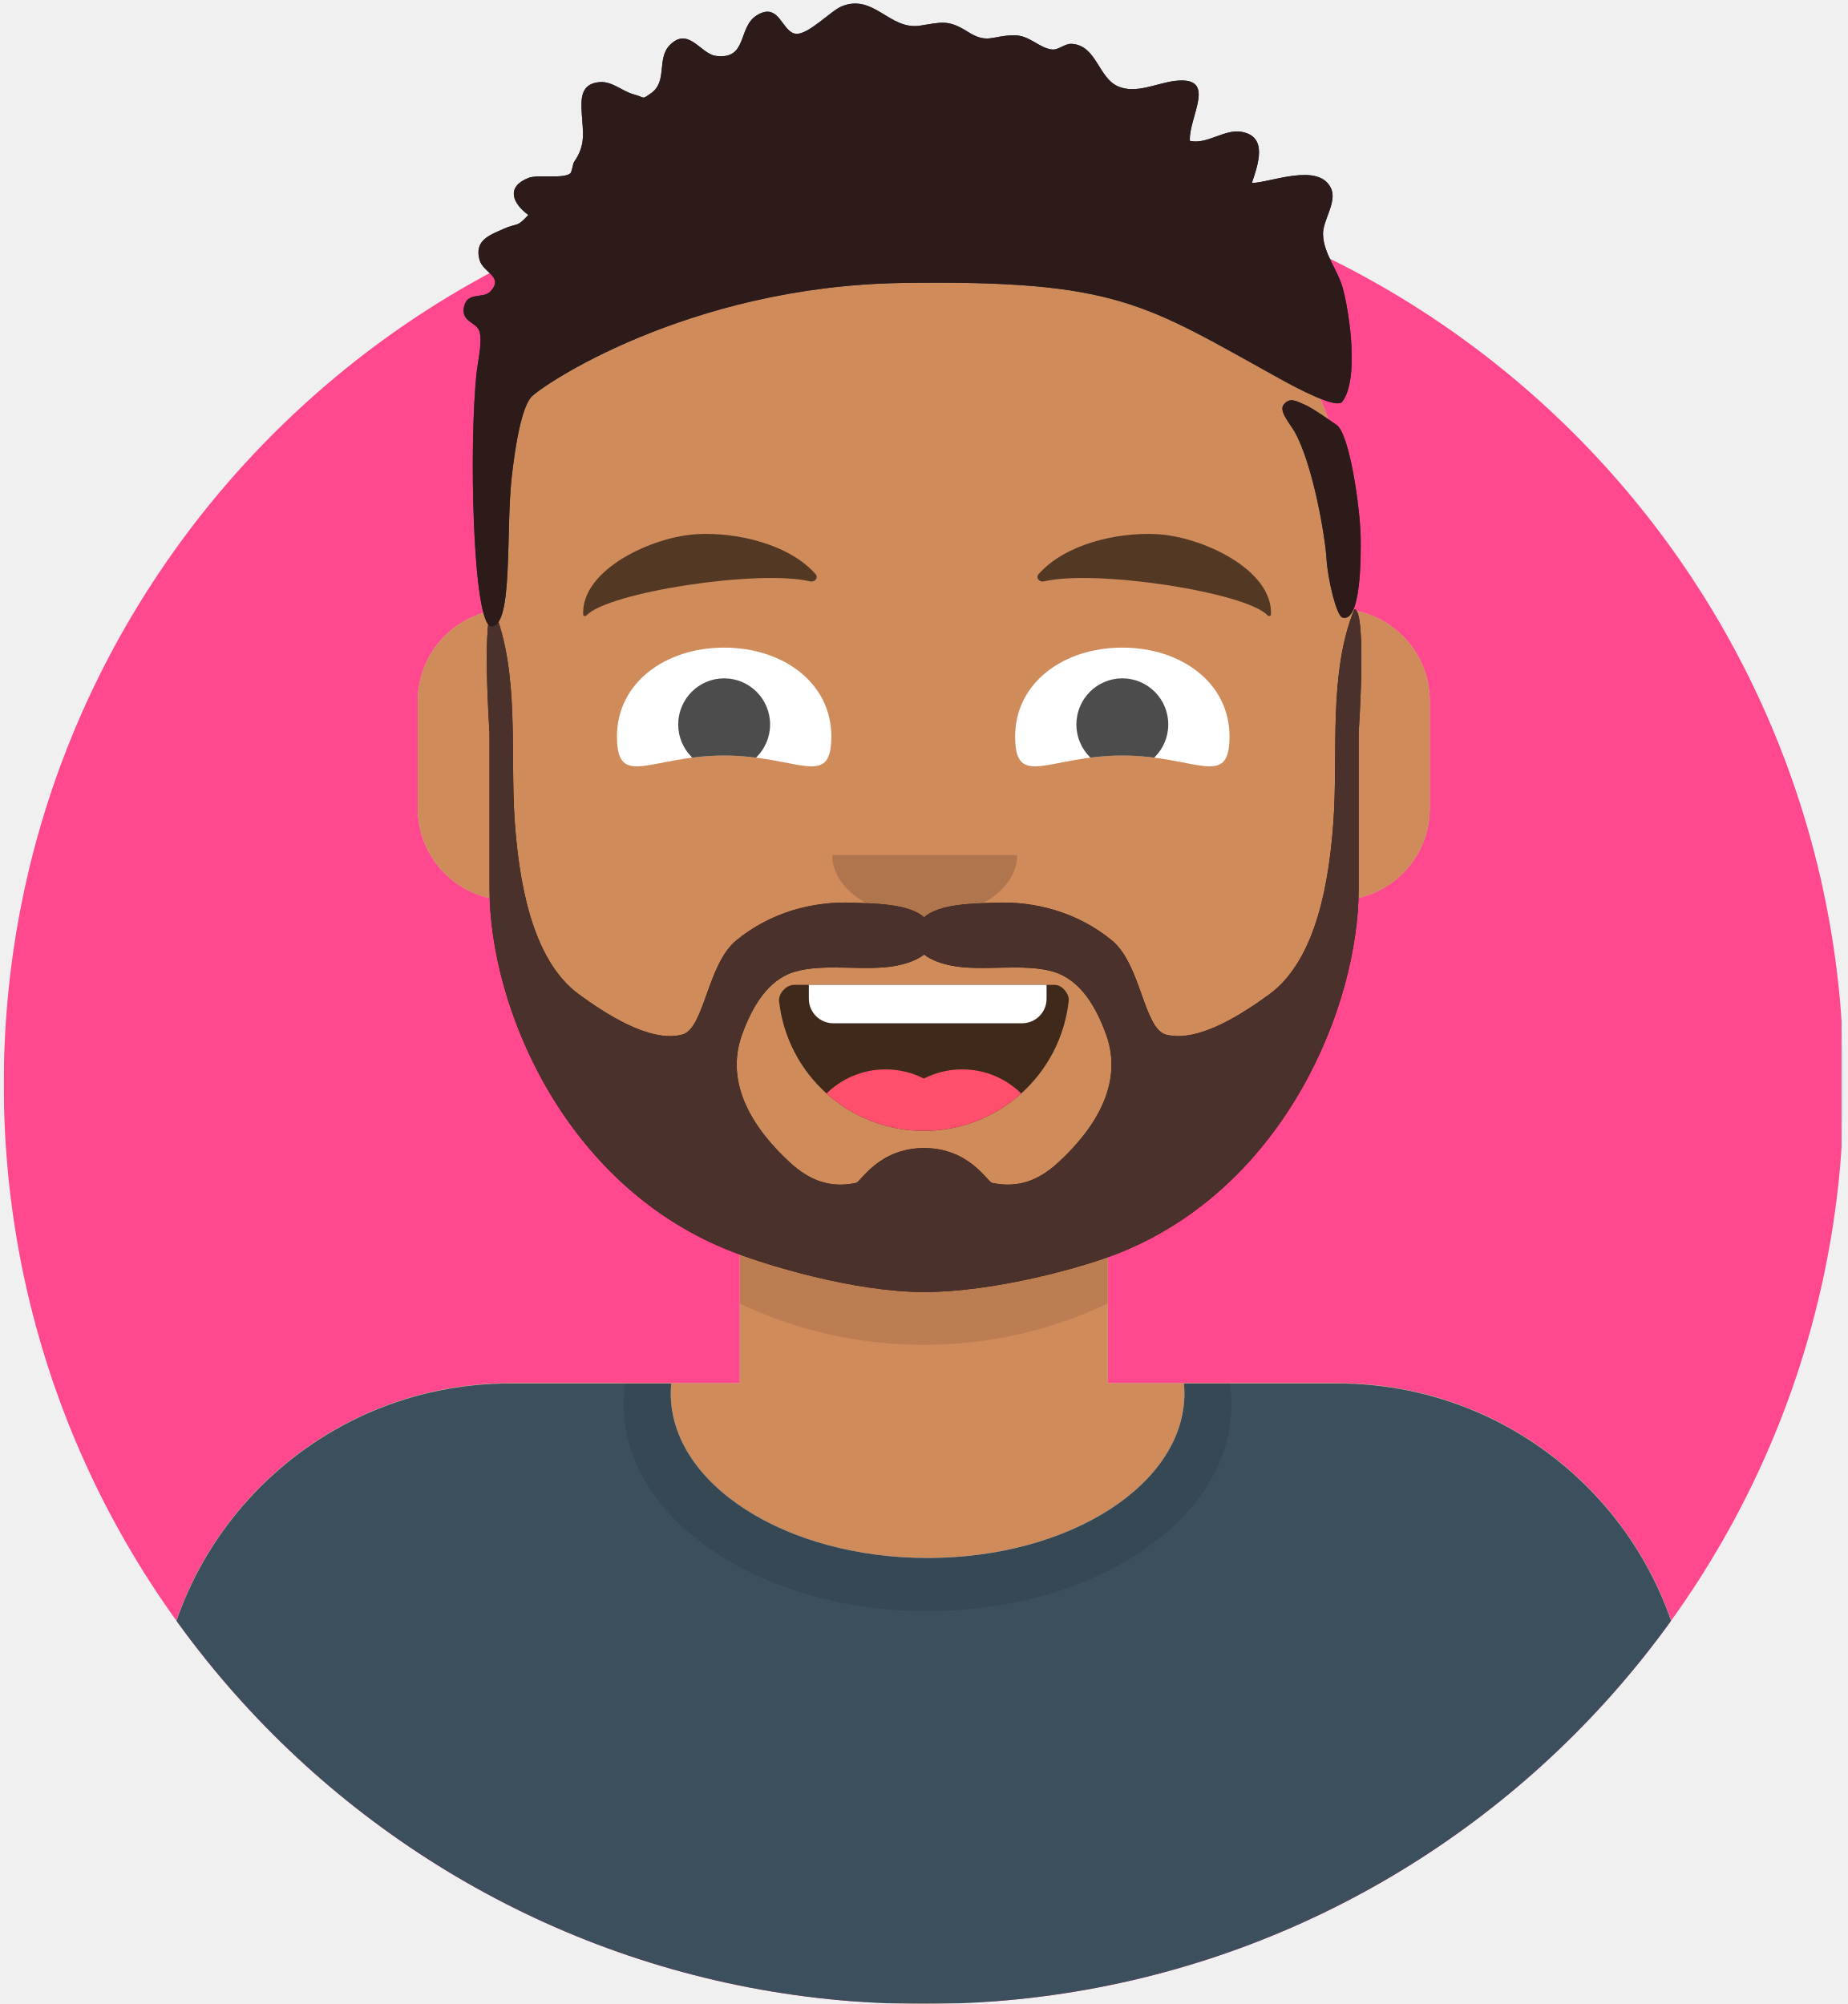
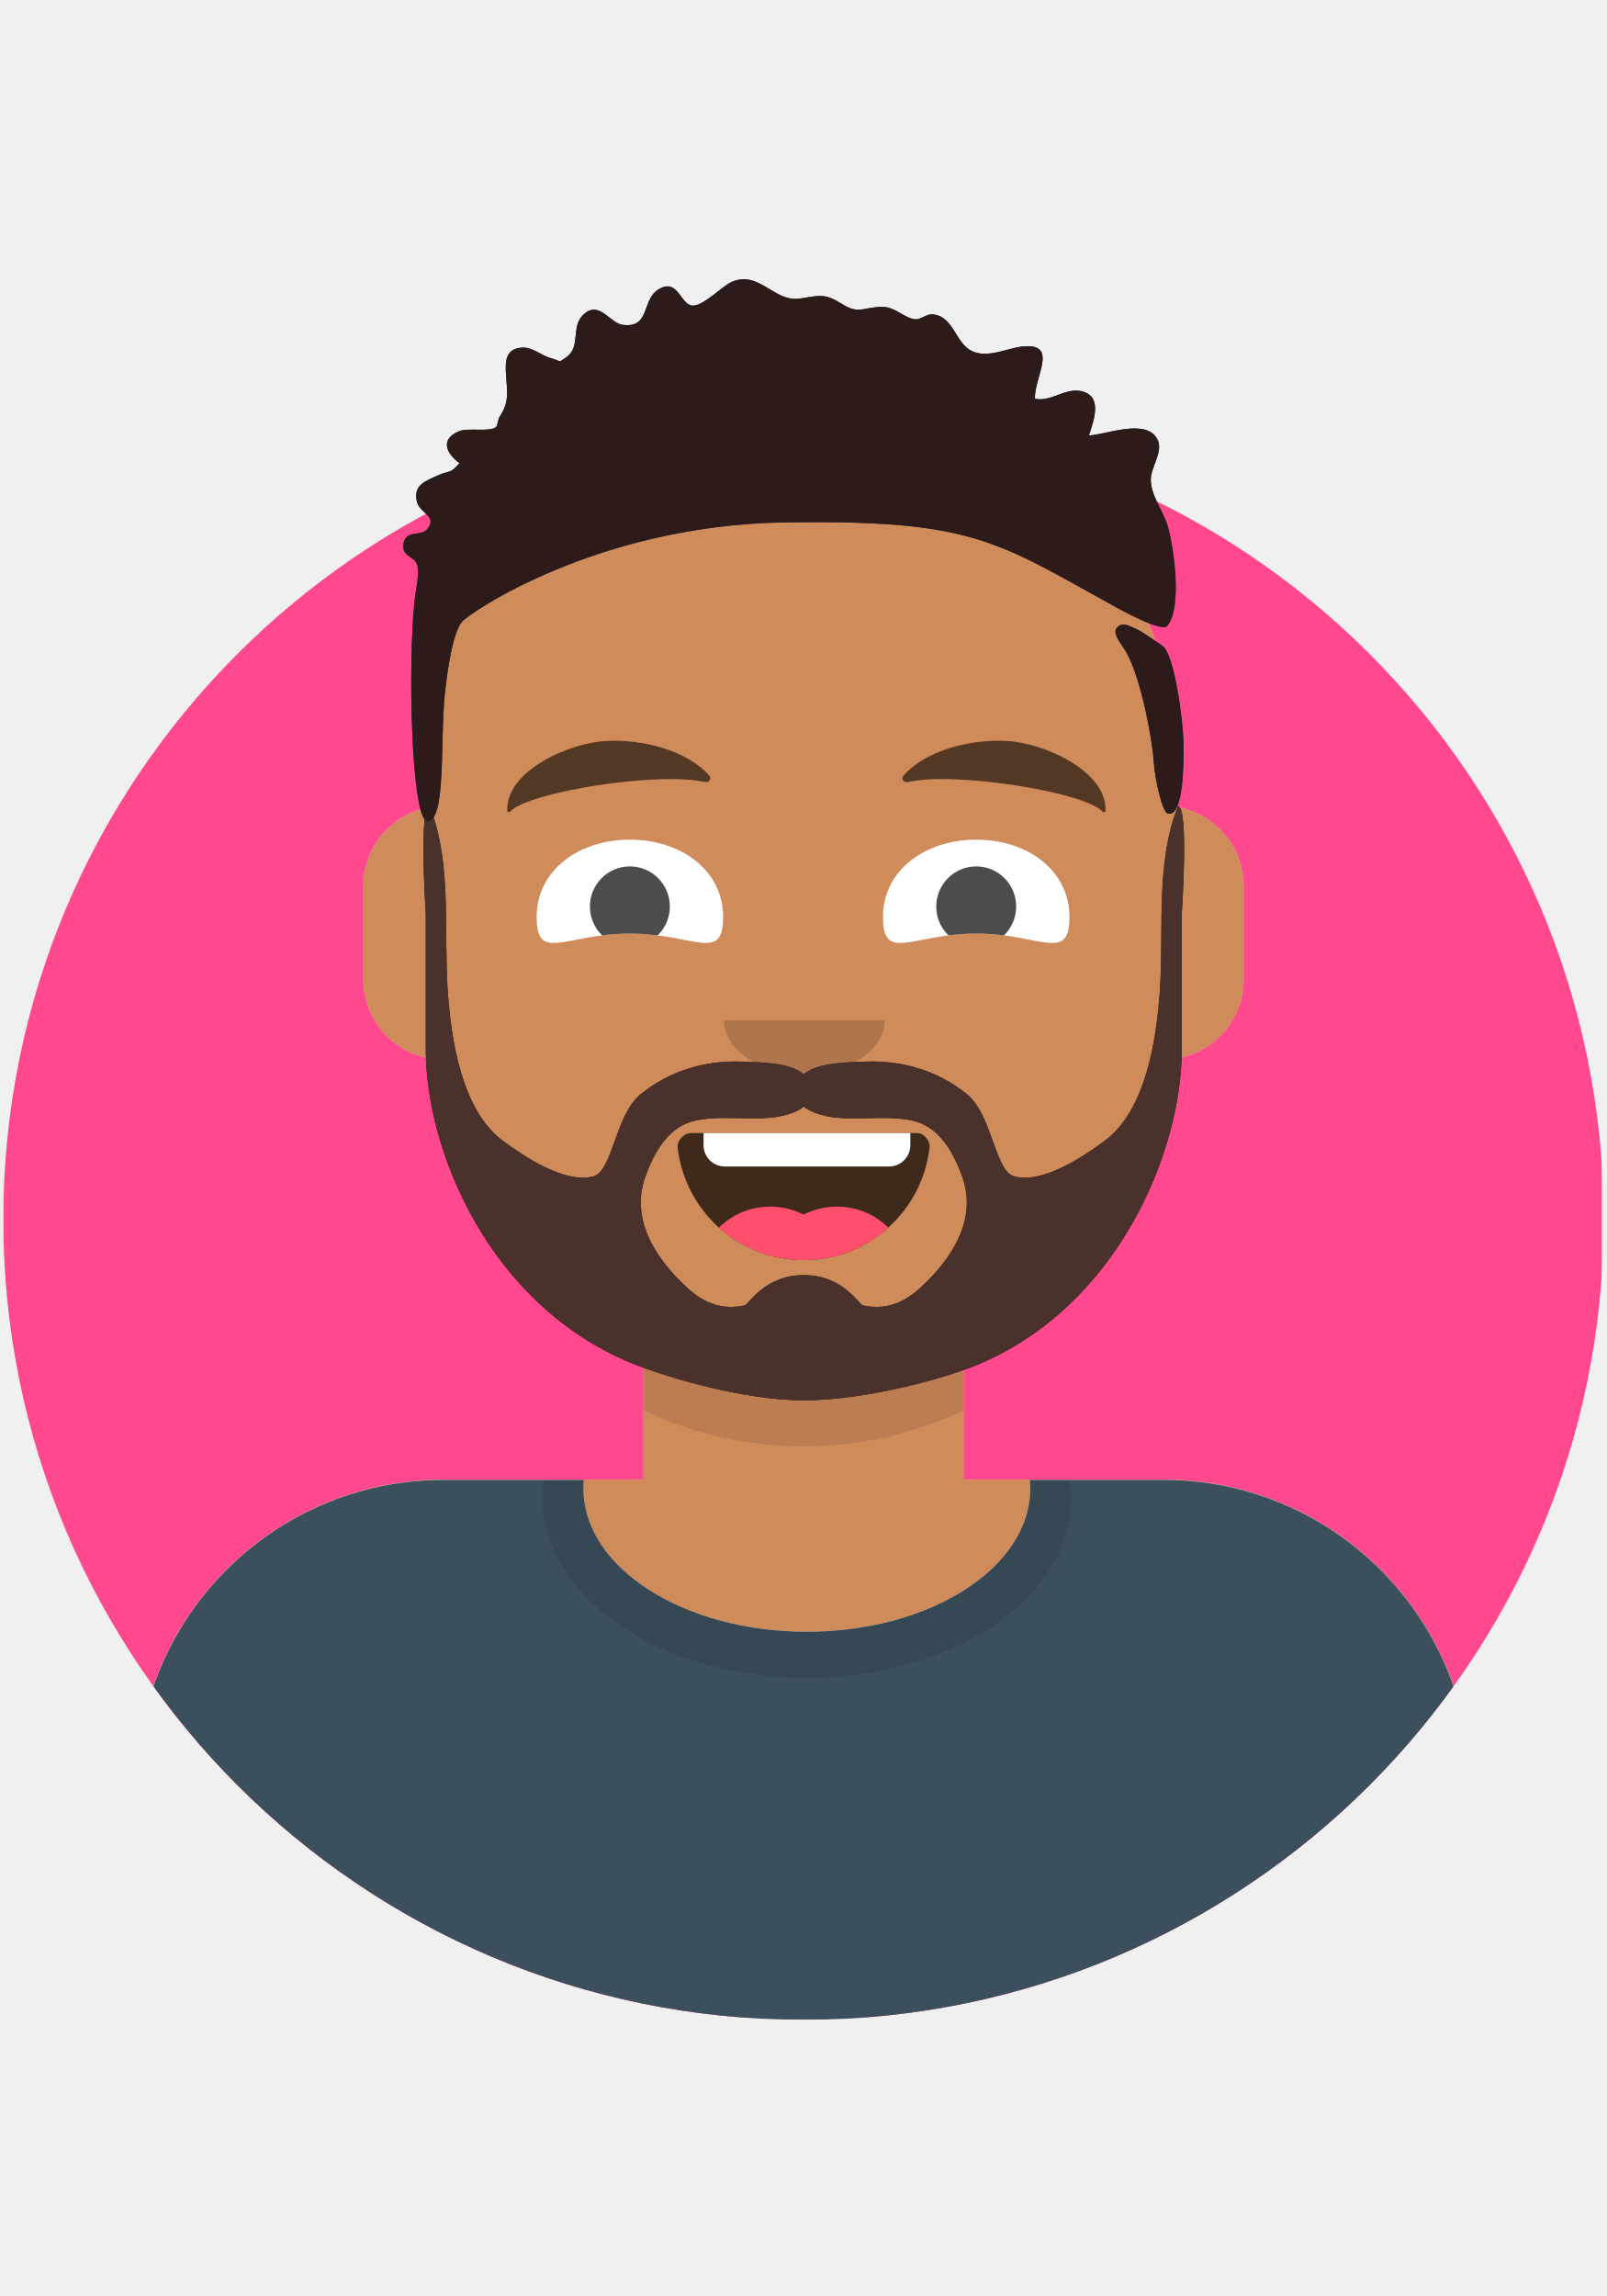
- <svg xmlns="http://www.w3.org/2000/svg" xmlns:xlink="http://www.w3.org/1999/xlink" width="377px" height="409px" viewBox="0 0 377 409" version="1.1">
+ <svg xmlns="http://www.w3.org/2000/svg" xmlns:xlink="http://www.w3.org/1999/xlink" width="70px" height="100px" viewBox="0 0 377 409" version="1.1">
  <defs>
    <ellipse id="path-1" cx="187.727" cy="187.714" rx="187.727" ry="187.714" />
    <path d="M18.773,250.286 L-3.19744231e-14,250.286 L-3.19744231e-14,-1.42108547e-14 L413,-1.42108547e-14 L413,250.286 L394.227,250.286 C394.227,353.957 310.179,438 206.5,438 C102.821,438 18.773,353.957 18.773,250.286 Z" id="path-3" />
    <path d="M193.985,226.212 L193.985,254.979 L240.879,254.979 C280.643,254.979 312.879,287.214 312.879,326.979 L312.879,381.686 L0,381.686 L0,326.979 C-4.86974701e-15,287.214 32.235,254.979 72,254.979 L118.894,254.979 L118.894,226.212 C91.93,213.403 72.547,187.224 69.311,156.243 C60.199,154.955 53.189,147.124 53.189,137.656 L53.189,115.758 C53.189,106.457 59.955,98.735 68.833,97.245 L68.833,87.606 C68.833,39.223 108.056,8.88790316e-15 156.439,0 C204.823,-8.88790316e-15 244.045,39.223 244.045,87.606 L244.045,97.245 C252.924,98.735 259.689,106.457 259.689,115.758 L259.689,137.656 C259.689,147.124 252.68,154.955 243.568,156.243 C240.332,187.224 220.949,213.403 193.985,226.212 Z" id="path-5" />
    <path d="M154.969,45.426 C154.907,46.097 154.875,46.772 154.875,47.453 C154.875,66.002 178.339,81.04 207.282,81.04 C236.226,81.04 259.689,66.002 259.689,47.453 C259.689,46.772 259.658,46.097 259.596,45.426 L290.939,45.426 C330.704,45.426 362.939,77.662 362.939,117.426 L362.939,172 L50.061,172 L50.061,117.426 C50.061,77.662 82.296,45.426 122.061,45.426 L154.969,45.426 Z" id="path-7" />
    <path d="M54.953,23.724 C56.608,38.608 69.205,50.182 84.5,50.182 C99.842,50.182 112.47,38.537 114.062,23.586 C114.19,22.382 112.849,20.386 111.169,20.386 C87.862,20.386 70.007,20.386 58.034,20.386 C56.344,20.386 54.787,22.234 54.953,23.724 Z" id="path-9" />
    <path d="M21.875,22.03 C36.891,22.03 43.75,29.01 43.75,18.131 C43.75,7.251 33.956,0 21.875,0 C9.794,0 0,7.251 0,18.131 C0,29.01 6.859,22.03 21.875,22.03 Z" id="path-11" />
    <path d="M21.875,22.03 C36.891,22.03 43.75,29.01 43.75,18.131 C43.75,7.251 33.956,0 21.875,0 C9.794,0 0,7.251 0,18.131 C0,29.01 6.859,22.03 21.875,22.03 Z" id="path-13" />
    <rect id="path-15" x="0" y="0" width="413" height="438" />
    <path d="M158.784,153.711 C154.849,157.303 150.657,158.919 145.359,157.789 C144.447,157.595 140.731,150.683 131.5,150.683 C122.269,150.683 118.553,157.595 117.64,157.789 C112.342,158.919 108.151,157.303 104.216,153.711 C96.819,146.958 90.667,137.646 94.364,127.485 C96.29,122.189 99.423,116.375 105.123,114.688 C111.209,112.886 119.754,114.685 125.887,113.454 C127.874,113.056 130.045,112.347 131.5,111.171 C132.954,112.347 135.126,113.056 137.112,113.454 C143.245,114.685 151.791,112.886 157.877,114.688 C163.576,116.375 166.71,122.189 168.636,127.485 C172.333,137.646 166.181,146.958 158.784,153.711 M219.294,40.711 C213.955,53.864 216.017,70.238 215.029,84.045 C214.226,95.268 211.867,112.088 201.904,119.336 C196.809,123.042 187.535,129.271 180.878,127.534 C176.295,126.338 175.806,113.191 169.784,108.27 C162.953,102.688 154.423,100.236 145.823,100.614 C142.112,100.778 134.606,100.739 131.5,103.593 C128.394,100.739 120.889,100.778 117.178,100.614 C108.577,100.236 100.047,102.688 93.216,108.27 C87.193,113.191 86.705,126.338 82.122,127.534 C75.465,129.271 66.191,123.042 61.096,119.336 C51.132,112.088 48.774,95.268 47.971,84.045 C46.983,70.238 49.045,53.864 43.706,40.711 C41.109,40.711 42.822,65.965 42.822,65.965 L42.822,97.839 C42.872,121.776 57.821,157.605 90.967,171.286 C99.073,174.632 117.435,180.066 131.5,180.066 C145.565,180.066 163.927,175.15 172.033,171.804 C205.179,158.123 220.128,121.776 220.178,97.839 L220.178,65.965 C220.178,65.965 221.891,40.711 219.294,40.711" id="path-17" />
    <path d="M290.624,115.646 C293.372,117.192 295.548,132.695 295.653,138.623 C295.719,142.282 295.778,156.231 291.91,155.026 C290.732,154.658 288.935,147.273 288.679,142.951 C288.424,138.628 285.969,123.923 282.202,117.157 C281.342,115.611 278.878,112.896 279.942,111.588 C281.263,109.966 282.546,110.907 284.158,111.557 C285.902,112.26 290.315,115.472 290.624,115.646 Z M291.883,110.996 C290.716,112.502 282.748,108.276 279.426,106.44 C251.517,91.016 246.099,86.112 202.129,86.752 C158.158,87.392 128.033,107.998 126.339,110.106 C125.16,111.572 123.655,115.488 122.417,126.395 C121.18,137.302 122.759,156.863 118.279,156.839 C114.465,156.819 113.635,119.632 115.282,104.88 C115.534,102.615 116.509,98.563 115.803,96.526 C115.187,94.746 112.172,94.75 112.653,91.785 C113.2,88.409 116.603,90.086 118.085,88.472 C120.891,85.415 116.562,84.691 115.844,82.017 C114.776,78.041 117.861,77.015 120.639,75.76 C123.715,74.372 123.315,75.591 125.811,72.872 C122.477,70.428 121.271,67.098 125.836,65.312 C127.774,64.553 132.818,65.557 134.337,64.418 C134.733,64.12 134.89,62.416 135.133,62.068 C137.559,58.597 136.961,56.085 136.714,52.188 C136.512,49 136.539,46.073 140.356,45.755 C142.902,45.542 144.973,47.623 147.255,48.236 C149.786,48.916 148.835,49.412 150.819,48.047 C154.3,45.649 151.931,40.975 154.692,38.187 C158.48,34.361 160.964,39.97 164.005,40.393 C170.609,41.313 168.49,34.605 172.399,32.147 C177.072,29.211 177.524,35.668 180.442,35.898 C182.971,36.096 187.525,31.215 189.729,30.305 C196.271,27.605 199.512,35.203 205.739,34.234 C210.257,33.53 211.477,32.956 215.555,35.527 C219.513,38.023 220.454,36.239 224.936,36.203 C228.102,36.179 230.042,38.826 232.691,39.102 C234.012,39.24 235.276,37.864 236.694,37.95 C241.757,38.257 242.077,44.806 246.099,46.609 C249.774,48.256 254.095,45.942 257.743,45.513 C266.642,44.469 260.548,52.783 260.799,57.745 C264.292,58.56 267.838,55.299 271.315,55.899 C276.791,56.845 274.724,62.521 273.455,66.348 C277.249,66.28 287.154,62.067 289.612,67.455 C290.88,70.233 287.926,73.942 287.975,76.766 C288.043,80.742 290.963,84.031 291.997,87.794 C293.391,92.873 295.379,106.487 291.883,110.996 Z" id="path-19" />
  </defs>
  <g id="Page-1" stroke="none" stroke-width="1" fill="none" fill-rule="evenodd">
    <g id="Avataaar/Circle" transform="translate(-18, -29)">
      <g id="Circle" stroke-width="1" fill-rule="evenodd" transform="translate(18.77273, 62.57143)">
        <mask id="mask-2" fill="white">
          <use xlink:href="#path-1" />
        </mask>
        <use id="Circle-Background" fill="#E6E6E6" xlink:href="#path-1" />
        <g id="Color/Palette/Pink" mask="url(#mask-2)" fill="#FF488E">
          <rect id="🖍Color" x="0" y="0" width="375" height="375" />
        </g>
      </g>
      <mask id="mask-4" fill="white">
        <use xlink:href="#path-3" />
      </mask>
      <g id="Mask" />
      <g id="Avataaar" stroke-width="1" fill-rule="evenodd" mask="url(#mask-4)">
        <g id="Body" transform="translate(50.06061, 56.31429)">
          <mask id="mask-6" fill="white">
            <use xlink:href="#path-5" />
          </mask>
          <use fill="#D0C6AC" xlink:href="#path-5" />
          <g id="Skin/👶🏽-03-Brown" mask="url(#mask-6)" fill="#D08B5B">
            <g transform="translate(-50.06061, 0)" id="Color">
              <rect x="0" y="0" width="413" height="382" />
            </g>
          </g>
          <path d="M244.045,147.037 L244.045,159.551 C244.045,207.935 204.823,247.157 156.439,247.157 C108.056,247.157 68.833,207.935 68.833,159.551 L68.833,147.037 C68.833,195.42 108.056,234.643 156.439,234.643 C204.823,234.643 244.045,195.42 244.045,147.037 Z" id="Neck-Shadow" fill-opacity="0.1" fill="#000000" mask="url(#mask-6)" />
        </g>
        <g id="Clothing/Shirt-Crew-Neck" transform="translate(0, 265.9286)">
          <mask id="mask-8" fill="white">
            <use xlink:href="#path-7" />
          </mask>
          <use id="Clothes" fill="#E6E6E6" fill-rule="evenodd" xlink:href="#path-7" />
          <g id="Color/Palette/Heather" mask="url(#mask-8)" fill="#3C4F5C" fill-rule="evenodd">
            <rect id="🖍Color" x="0" y="0" width="413" height="172" />
          </g>
          <g id="Shadowy" opacity="0.6" stroke-width="1" fill-rule="evenodd" mask="url(#mask-8)" fill="#000000" fill-opacity="0.16">
            <g transform="translate(143.9242, 6.254545)" id="Hola-👋🏼">
              <ellipse cx="63.358" cy="43.544" rx="62.005" ry="42.083" />
            </g>
          </g>
        </g>
        <g id="Face" transform="translate(118.8939, 128.2714)">
          <g id="Mouth/Smile" transform="translate(3.128788, 81.34286)">
            <mask id="mask-10" fill="white">
              <use xlink:href="#path-9" />
            </mask>
            <use id="Mouth" fill-opacity="0.7" fill="#000000" fill-rule="evenodd" xlink:href="#path-9" />
            <rect id="Teeth" fill="#FFFFFF" fill-rule="evenodd" mask="url(#mask-10)" x="61.028" y="3.136" width="48.509" height="25.091" rx="5" />
            <g id="Tongue" stroke-width="1" fill-rule="evenodd" mask="url(#mask-10)" fill="#FF4F6D">
              <g transform="translate(59.46296, 37.63636)">
                <ellipse cx="17.213" cy="17.25" rx="17.213" ry="17.25" />
                <ellipse cx="32.861" cy="17.25" rx="17.213" ry="17.25" />
              </g>
            </g>
          </g>
          <g id="Nose/Default" transform="translate(43.80303, 62.57143)" fill="#000000" fill-opacity="0.16">
            <path d="M25.143,12.667 C25.143,19.662 33.585,25.333 44,25.333 C54.415,25.333 62.857,19.662 62.857,12.667" id="Nose" />
          </g>
          <g id="Eyes/Squint-😊" transform="translate(0, 12.51429)">
            <g id="Eye" transform="translate(25, 20.38636)">
              <mask id="mask-12" fill="white">
                <use xlink:href="#path-11" />
              </mask>
              <use id="The-white-stuff" fill="#FFFFFF" xlink:href="#path-11" />
              <ellipse fill-opacity="0.7" fill="#000000" mask="url(#mask-12)" cx="21.875" cy="15.682" rx="9.375" ry="9.409" />
            </g>
            <g id="Eye" transform="translate(106.25, 20.38636)">
              <mask id="mask-14" fill="white">
                <use xlink:href="#path-13" />
              </mask>
              <use id="Eyeball-Mask" fill="#FFFFFF" xlink:href="#path-13" />
              <ellipse fill-opacity="0.7" fill="#000000" mask="url(#mask-14)" cx="21.875" cy="15.682" rx="9.375" ry="9.409" />
            </g>
          </g>
          <g id="Eyebrow/Natural/Default-Natural" fill="#000000" fill-opacity="0.6">
            <path d="M40.686,9.833 C31.684,11.057 17.645,19.008 18.819,28.212 C18.858,28.513 19.307,28.607 19.501,28.355 C23.387,23.307 53.426,15.891 64.366,17.44 C65.367,17.582 66.028,16.535 65.345,15.881 C59.495,10.284 48.751,8.728 40.686,9.833" id="Eyebrow" transform="translate(42.1875, 19) rotate(5) translate(-42.1875, -19) " />
            <path d="M132.874,9.833 C123.871,11.057 109.833,19.008 111.007,28.212 C111.045,28.513 111.495,28.607 111.689,28.355 C115.574,23.307 145.614,15.891 156.554,17.44 C157.555,17.582 158.216,16.535 157.533,15.881 C151.682,10.284 140.938,8.728 132.874,9.833" id="Eyebrow" transform="translate(134.375, 19) scale(-1, 1) rotate(5) translate(-134.375, -19) " />
          </g>
        </g>
        <g id="Top">
          <mask id="mask-16" fill="white">
            <use xlink:href="#path-15" />
          </mask>
          <g id="Mask" />
          <g id="Top/Short-Hair/Dreads-01" mask="url(#mask-16)">
            <g transform="translate(-1.564394, 0)">
              <g id="Facial-Hair/Beard-Light" transform="translate(76.63158, 112.6286)">
                <mask id="mask-18" fill="white">
                  <use xlink:href="#path-17" />
                </mask>
                <use id="Lite-Beard" fill="#331B0C" fill-rule="evenodd" xlink:href="#path-17" />
                <g id="Color/Hair/Brown-Dark" mask="url(#mask-18)" fill="#4A312C" fill-rule="evenodd">
                  <rect id="Color" x="0" y="0" width="263" height="238" />
                </g>
              </g>
              <g id="Hair" stroke-width="1" fill-rule="evenodd" transform="translate(1.56391, 0)">
                <mask id="mask-20" fill="white">
                  <use xlink:href="#path-19" />
                </mask>
                <use id="Dreads-With-Cut" fill="#2E3257" xlink:href="#path-19" />
                <g id="Color/Hair/Black" mask="url(#mask-20)" fill="#2C1B18">
                  <rect id="Color" x="0" y="0" width="413" height="438" />
                </g>
              </g>
              <g id="Top/_Resources/Blank" transform="translate(96.96241, 132.9643)" />
            </g>
          </g>
        </g>
      </g>
    </g>
  </g>
</svg>
